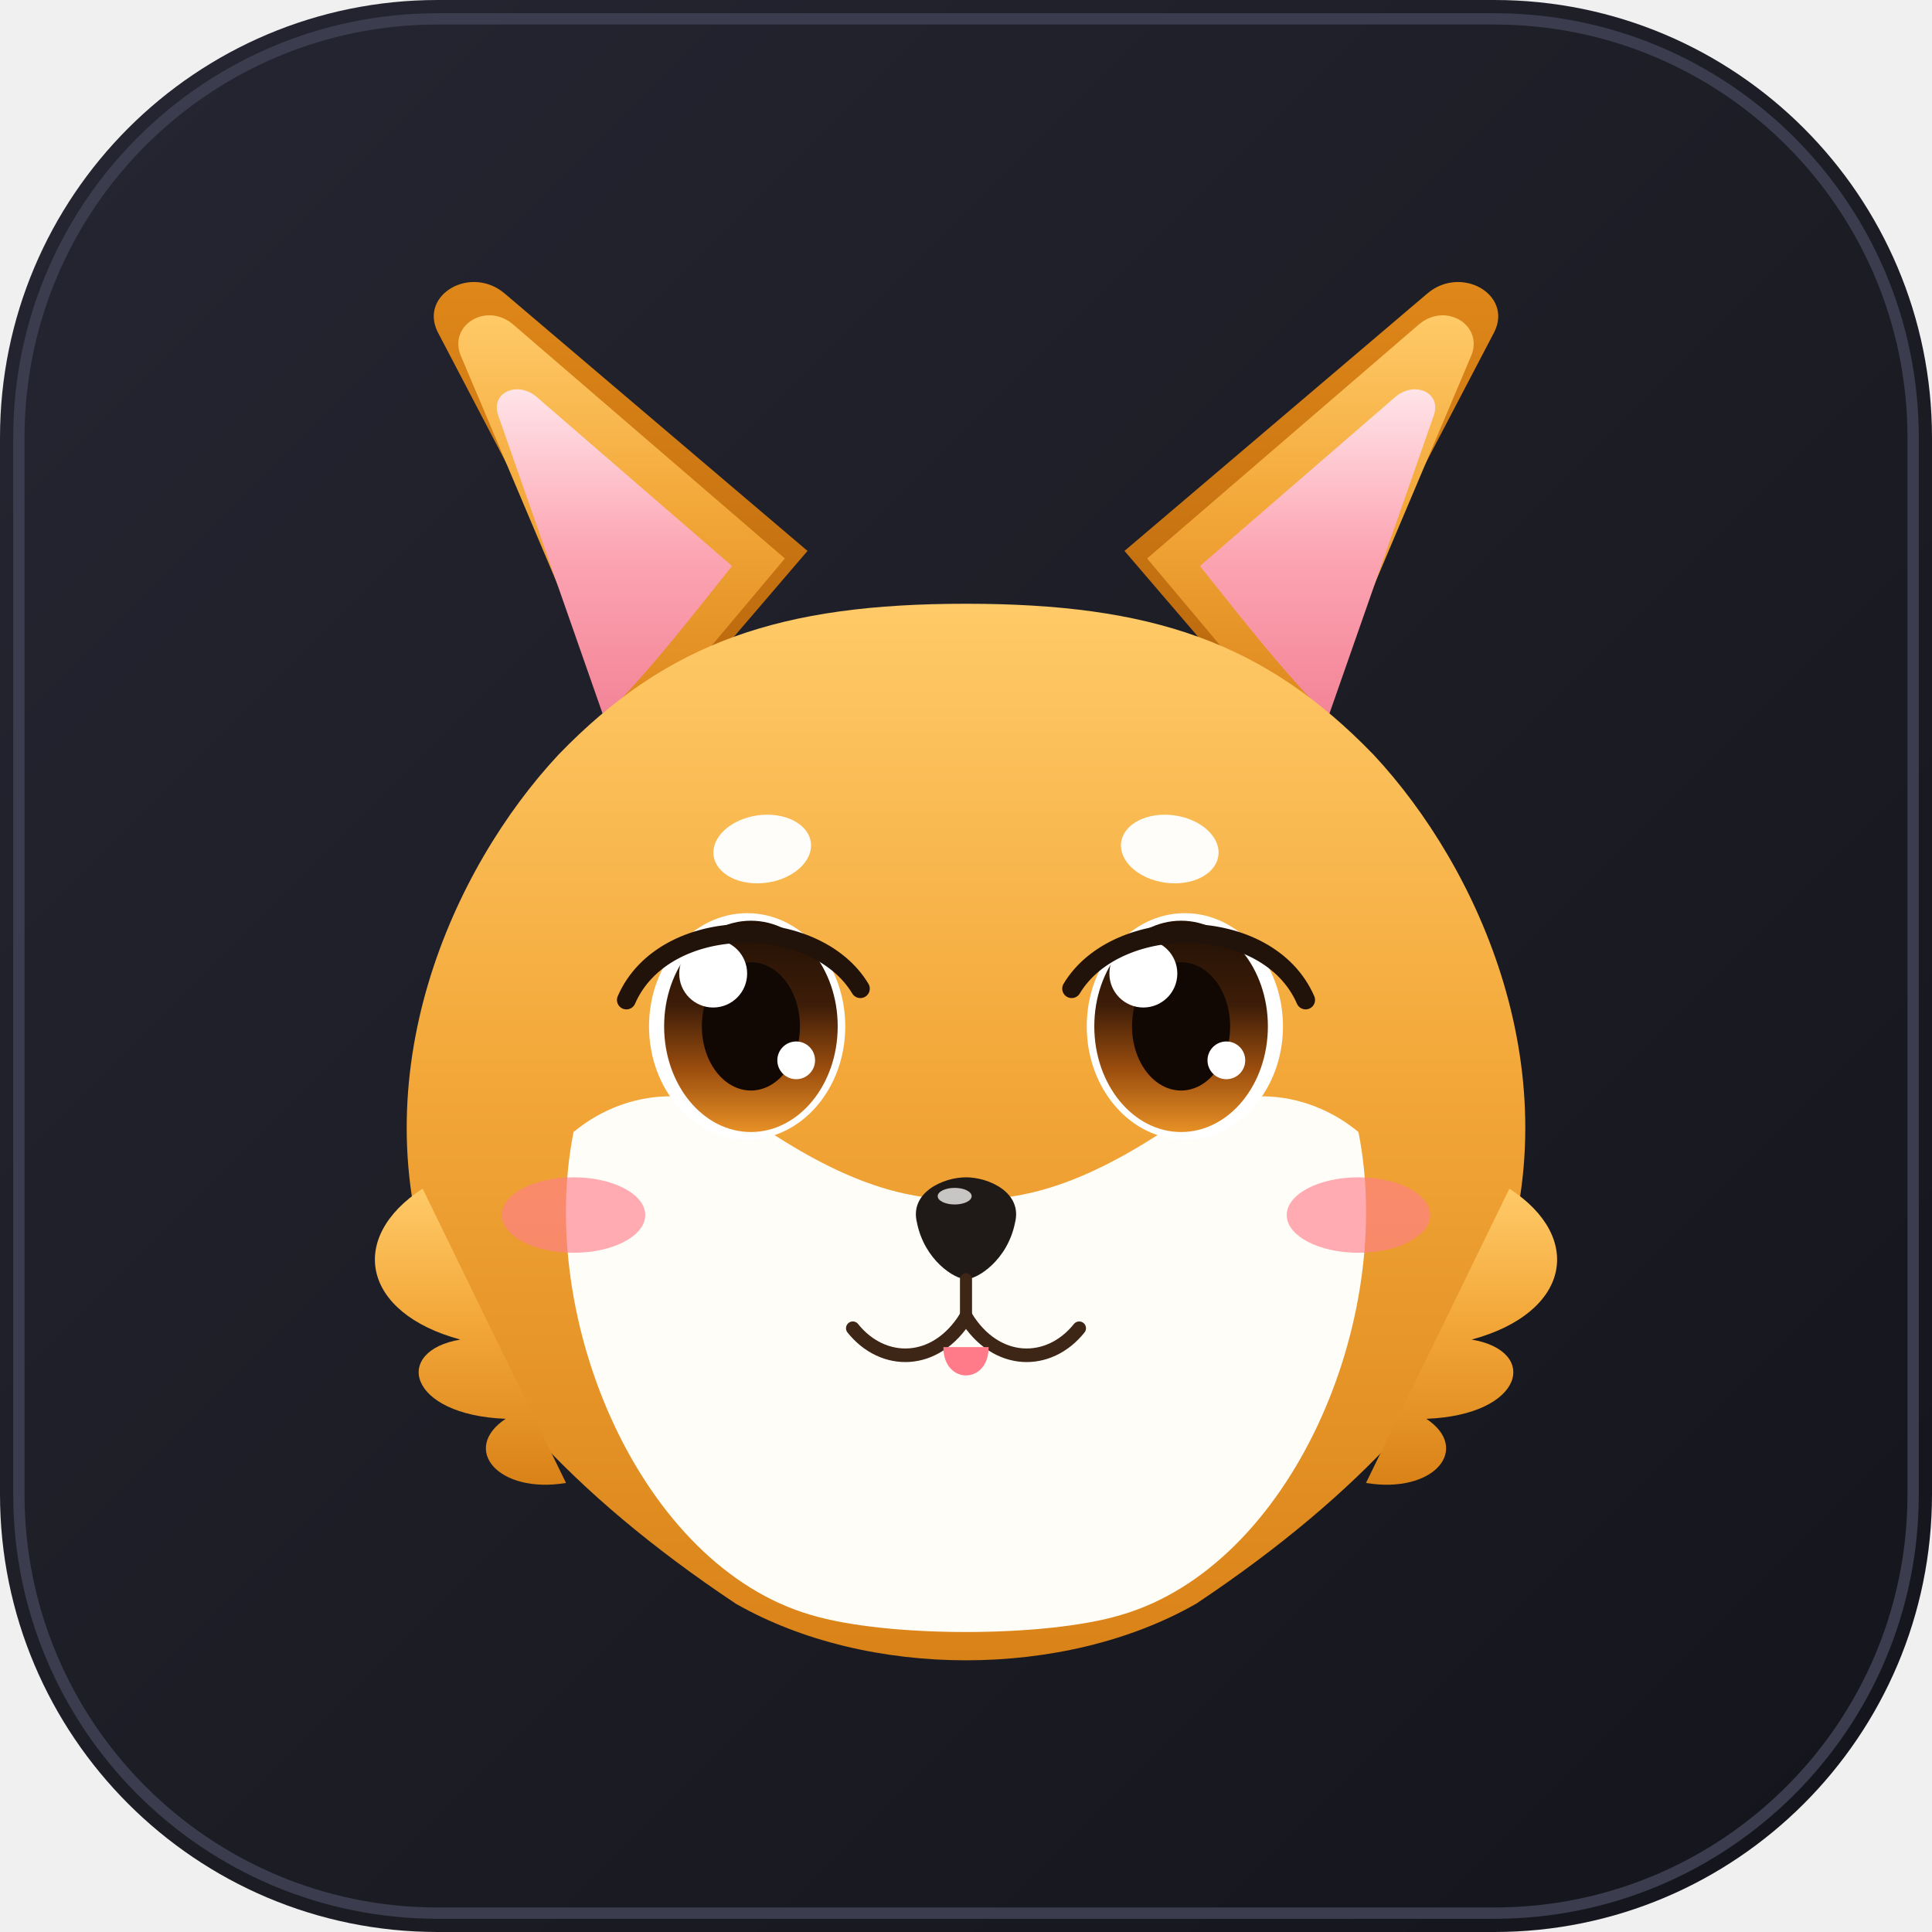
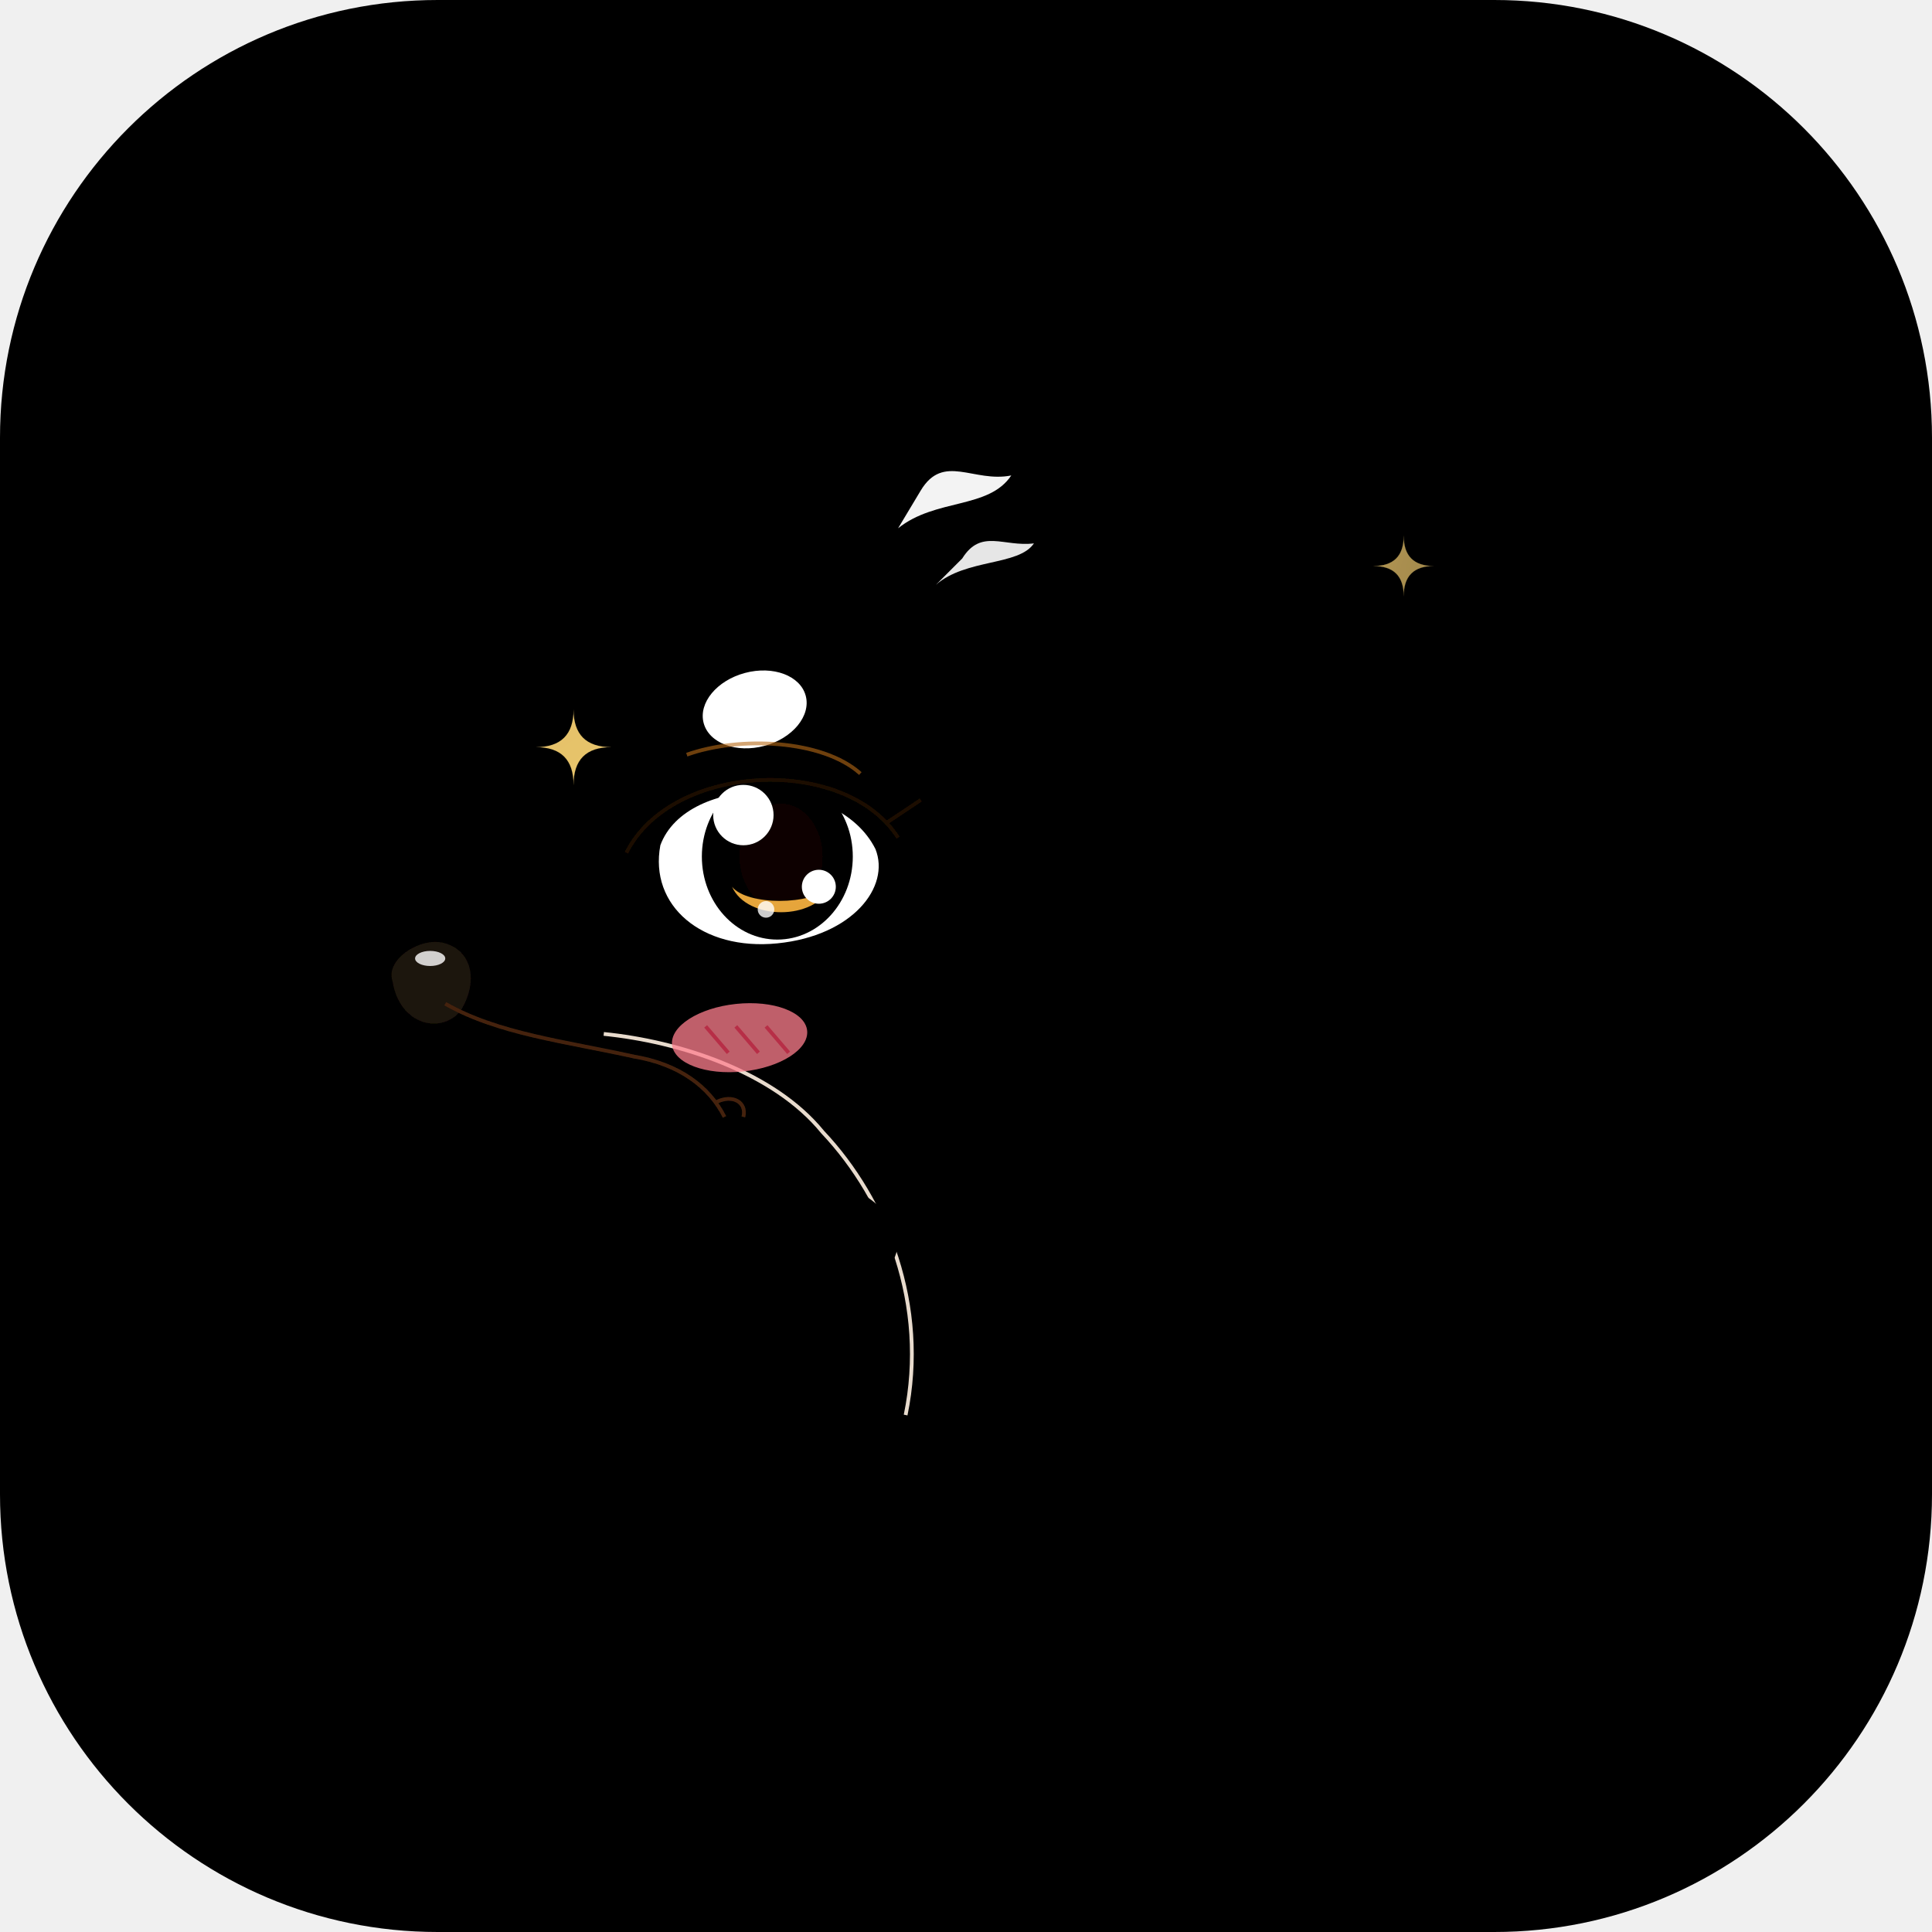
<svg xmlns="http://www.w3.org/2000/svg" viewBox="0 0 512 512" width="100%" height="100%">
  <defs>
    <linearGradient id="appBg" x1="0%" y1="0%" x2="100%" y2="100%">
-       <stop offset="0%" stop-color="#252632" />
-       <stop offset="50%" stop-color="#1c1d25" />
-       <stop offset="100%" stop-color="#14141c" />
+       <stop offset="0%" stopColor="#252632" />
+       <stop offset="50%" stopColor="#1b1c24" />
+       <stop offset="100%" stopColor="#12131a" />
    </linearGradient>
-     <linearGradient id="shibaFur" x1="0%" y1="0%" x2="0%" y2="100%">
-       <stop offset="0%" stop-color="#ffca68" />
-       <stop offset="45%" stop-color="#f3a738" />
-       <stop offset="100%" stop-color="#d98218" />
+     <linearGradient id="bgBorder" x1="0%" y1="0%" x2="100%" y2="100%">
+       <stop offset="0%" stopColor="#4c4e61" />
+       <stop offset="100%" stopColor="#272834" />
    </linearGradient>
-     <linearGradient id="furDark" x1="0%" y1="0%" x2="0%" y2="100%">
-       <stop offset="0%" stop-color="#df8719" />
-       <stop offset="100%" stop-color="#b6650c" />
+     <radialGradient id="dogeHalo" cx="52%" cy="48%" r="48%">
+       <stop offset="0%" stopColor="#ffb938" stopOpacity="0.28" />
+       <stop offset="60%" stopColor="#f59e0b" stopOpacity="0.08" />
+       <stop offset="100%" stopColor="#f59e0b" stopOpacity="0" />
+     </radialGradient>
+     <linearGradient id="shibaFur" x1="15%" y1="10%" x2="85%" y2="90%">
+       <stop offset="0%" stopColor="#ffd276" />
+       <stop offset="40%" stopColor="#f7ab35" />
+       <stop offset="100%" stopColor="#d97a15" />
    </linearGradient>
-     <linearGradient id="earInner" x1="0%" y1="0%" x2="0%" y2="100%">
-       <stop offset="0%" stop-color="#ffe4e8" />
-       <stop offset="50%" stop-color="#fca5b3" />
-       <stop offset="100%" stop-color="#f38497" />
+     <linearGradient id="shibaFurDark" x1="0%" y1="0%" x2="0%" y2="100%">
+       <stop offset="0%" stopColor="#dc8216" />
+       <stop offset="100%" stopColor="#a95507" />
    </linearGradient>
-     <linearGradient id="animeEyeIris" x1="0%" y1="0%" x2="0%" y2="100%">
-       <stop offset="0%" stop-color="#211005" />
-       <stop offset="40%" stop-color="#3d1d08" />
-       <stop offset="70%" stop-color="#9a4d0e" />
-       <stop offset="100%" stop-color="#e79026" />
+     <linearGradient id="urajiroGrad" x1="0%" y1="0%" x2="100%" y2="100%">
+       <stop offset="0%" stopColor="#ffffff" />
+       <stop offset="85%" stopColor="#fff8ed" />
+       <stop offset="100%" stopColor="#faece0" />
    </linearGradient>
+     <linearGradient id="earInner" x1="0%" y1="0%" x2="100%" y2="100%">
+       <stop offset="0%" stopColor="#ffe9ee" />
+       <stop offset="60%" stopColor="#fda4b5" />
+       <stop offset="100%" stopColor="#f07e92" />
+     </linearGradient>
+     <linearGradient id="sideEyeIris" x1="0%" y1="0%" x2="0%" y2="100%">
+       <stop offset="0%" stopColor="#1c0e04" />
+       <stop offset="35%" stopColor="#3d1b06" />
+       <stop offset="70%" stopColor="#9e4b09" />
+       <stop offset="100%" stopColor="#f29d2a" />
+     </linearGradient>
+     <filter id="dogeShadow" x="-10%" y="-10%" width="125%" height="125%">
+       <feDropShadow dx="-2" dy="12" stdDeviation="14" floodColor="#000000" floodOpacity="0.5" />
+     </filter>
  </defs>
  <rect width="512" height="512" rx="116" fill="url(#appBg)" />
-   <rect width="502" height="502" x="5" y="5" rx="111" fill="none" stroke="#3b3c4d" stroke-width="3" />
-   <g id="anime-doge-head">
-     <path d="M 172 195 L 116 88 C 111 78, 125 70, 134 78 L 214 146 Z" fill="url(#furDark)" />
-     <path d="M 166 198 L 122 94 C 119 86, 129 80, 136 86 L 208 148 Z" fill="url(#shibaFur)" />
-     <path d="M 160 190 L 132 110 C 130 104, 137 101, 142 105 L 194 150 C 182 165, 172 178, 160 190 Z" fill="url(#earInner)" />
-     <path d="M 340 195 L 396 88 C 401 78, 387 70, 378 78 L 298 146 Z" fill="url(#furDark)" />
-     <path d="M 346 198 L 390 94 C 393 86, 383 80, 376 86 L 304 148 Z" fill="url(#shibaFur)" />
-     <path d="M 352 190 L 380 110 C 382 104, 375 101, 370 105 L 318 150 C 330 165, 340 178, 352 190 Z" fill="url(#earInner)" />
-     <path d="M 148 200 C 120 230, 95 285, 115 340 C 125 365, 150 395, 195 425 C 230 445, 282 445, 317 425 C 362 395, 387 365, 397 340 C 417 285, 392 230, 364 200 C 335 170, 305 160, 256 160 C 207 160, 177 170, 148 200 Z" fill="url(#shibaFur)" />
-     <path d="M 112 315 C 92 328, 96 348, 122 355 C 104 358, 108 375, 134 376 C 122 384, 132 396, 150 393" fill="url(#shibaFur)" />
-     <path d="M 400 315 C 420 328, 416 348, 390 355 C 408 358, 404 375, 378 376 C 390 384, 380 396, 362 393" fill="url(#shibaFur)" />
-     <path d="M 152 300 C 142 350, 170 415, 215 428 C 235 434, 277 434, 297 428 C 342 415, 370 350, 360 300 C 348 290, 328 285, 308 300 C 285 315, 270 318, 256 318 C 242 318, 227 315, 204 300 C 184 285, 164 290, 152 300 Z" fill="#fffdf8" />
-     <ellipse cx="202" cy="225" rx="13" ry="9" fill="#fffdfa" transform="rotate(-8 202 225)" />
-     <ellipse cx="310" cy="225" rx="13" ry="9" fill="#fffdfa" transform="rotate(8 310 225)" />
-     <g>
-       <ellipse cx="198" cy="272" rx="26" ry="30" fill="#ffffff" />
-       <ellipse cx="199" cy="272" rx="23" ry="28" fill="url(#animeEyeIris)" />
-       <ellipse cx="199" cy="272" rx="13" ry="17" fill="#120803" />
-       <circle cx="189" cy="258" r="9" fill="#ffffff" />
-       <circle cx="211" cy="281" r="5" fill="#ffffff" />
-       <path d="M 166 265 C 176 242, 216 242, 228 262" stroke="#21120a" stroke-width="5" stroke-linecap="round" fill="none" />
+   <rect width="502" height="502" x="5" y="5" rx="111" fill="none" stroke="url(#bgBorder)" strokeWidth="3.5" />
+   <circle cx="260" cy="256" r="185" fill="url(#dogeHalo)" />
+   <g id="side-profile-doge" filter="url(#dogeShadow)">
+     <g id="far-ear">
+       <path d="M 305 145 L 358 64 C 365 54, 380 64, 375 76 L 352 165 Z" fill="url(#shibaFurDark)" />
+       <path d="M 318 142 L 356 78 C 360 72, 368 76, 365 85 L 348 152 Z" fill="url(#earInner)" opacity="0.8" />
    </g>
-     <g>
-       <ellipse cx="314" cy="272" rx="26" ry="30" fill="#ffffff" />
-       <ellipse cx="313" cy="272" rx="23" ry="28" fill="url(#animeEyeIris)" />
-       <ellipse cx="313" cy="272" rx="13" ry="17" fill="#120803" />
-       <circle cx="303" cy="258" r="9" fill="#ffffff" />
-       <circle cx="325" cy="281" r="5" fill="#ffffff" />
-       <path d="M 346 265 C 336 242, 296 242, 284 262" stroke="#21120a" stroke-width="5" stroke-linecap="round" fill="none" />
+     <path d="M 235 158 C 210 162, 178 188, 160 216 C 146 238, 130 252, 114 260 C 105 264, 106 276, 115 281 C 126 288, 142 292, 158 293 C 142 308, 145 328, 162 334 C 180 340, 195 348, 202 364 C 216 398, 235 432, 252 445 C 285 450, 350 450, 385 440 C 395 410, 402 360, 396 315 C 390 260, 372 195, 335 165 C 300 140, 262 154, 235 158 Z" fill="url(#shibaFur)" />
+     <path d="M 390 295 C 404 312, 402 334, 386 348 C 400 362, 396 385, 380 398" fill="none" stroke="url(#shibaFurDark)" strokeWidth="6" strokeLinecap="round" opacity="0.4" />
+     <g id="near-ear">
+       <path d="M 226 166 L 236 62 C 239 48, 258 50, 264 64 L 298 165 Z" fill="url(#shibaFur)" />
+       <path d="M 258 58 L 298 165 L 286 168 L 250 68 Z" fill="url(#shibaFurDark)" opacity="0.6" />
+       <path d="M 238 158 L 246 80 C 248 72, 256 74, 258 82 L 282 158 Z" fill="url(#earInner)" />
+       <path d="M 238 140 C 248 132, 262 135, 268 126 C 258 128, 250 120, 244 130 Z" fill="#ffffff" opacity="0.95" />
+       <path d="M 248 155 C 256 148, 270 150, 274 144 C 266 145, 260 140, 255 148 Z" fill="#ffffff" opacity="0.9" />
    </g>
-     <ellipse cx="152" cy="322" rx="19" ry="10" fill="#ff7f8a" opacity="0.65" />
-     <ellipse cx="360" cy="322" rx="19" ry="10" fill="#ff7f8a" opacity="0.65" />
-     <path d="M 243 324 C 241 316, 250 312, 256 312 C 262 312, 271 316, 269 324 C 267 334, 259 339, 256 339 C 253 339, 245 334, 243 324 Z" fill="#1f1a18" />
-     <ellipse cx="253" cy="317" rx="4.5" ry="2.2" fill="#ffffff" opacity="0.75" />
-     <line x1="256" y1="339" x2="256" y2="349" stroke="#3d2616" stroke-width="3.2" stroke-linecap="round" />
-     <path d="M 226 352 C 234 362, 248 362, 256 349 C 264 362, 278 362, 286 352" stroke="#3d2616" stroke-width="3.6" stroke-linecap="round" fill="none" />
-     <path d="M 250 357 C 250 367, 262 367, 262 357 Z" fill="#ff7b89" />
+     <path d="M 114 266 C 125 268, 145 272, 160 274 C 178 276, 202 284, 218 300 C 236 318, 248 348, 240 375 C 232 402, 240 425, 252 445 L 215 440 C 192 418, 178 382, 168 352 C 158 340, 146 328, 144 312 C 130 306, 120 295, 114 280 Z" fill="url(#urajiroGrad)" />
+     <path d="M 160 274 C 180 276, 205 284, 218 300 C 235 318, 246 346, 240 375" fill="none" stroke="#e8dbcd" strokeWidth="3.5" strokeLinecap="round" />
+     <path d="M 226 315 C 240 322, 242 334, 230 340 C 242 346, 238 360, 224 362" fill="url(#urajiroGrad)" />
+     <ellipse cx="200" cy="188" rx="14" ry="10" fill="#ffffff" transform="rotate(-15 200 188)" />
+     <g id="anime-doge-side-eye">
+       <path d="M 175 224 C 182 205, 222 205, 232 225 C 236 235, 226 248, 206 250 C 186 252, 172 240, 175 224 Z" fill="#ffffff" />
+       <ellipse cx="206" cy="227" rx="20" ry="22" fill="url(#sideEyeIris)" />
+       <ellipse cx="207" cy="227" rx="11" ry="14" fill="#0f0502" />
+       <path d="M 194 235 C 198 244, 216 244, 220 235 C 215 240, 198 240, 194 235 Z" fill="#feb740" opacity="0.9" />
+       <circle cx="197" cy="216" r="8" fill="#ffffff" />
+       <circle cx="217" cy="235" r="4.5" fill="#ffffff" />
+       <circle cx="203" cy="241" r="2.2" fill="#ffffff" opacity="0.8" />
+       <path d="M 166 226 C 178 202, 224 200, 238 222" stroke="#1d0d05" strokeWidth="5.5" strokeLinecap="round" fill="none" />
+       <path d="M 235 218 L 244 212" stroke="#1d0d05" strokeWidth="4" strokeLinecap="round" />
+       <path d="M 182 200 C 196 195, 218 196, 228 205" stroke="#b86915" strokeWidth="2.5" strokeLinecap="round" fill="none" opacity="0.6" />
+     </g>
+     <g id="anime-blush" opacity="0.75">
+       <ellipse cx="196" cy="275" rx="18" ry="9" fill="#ff7f8f" transform="rotate(-6 196 275)" />
+       <line x1="187" y1="272" x2="193" y2="279" stroke="#f43f5e" strokeWidth="2.2" strokeLinecap="round" />
+       <line x1="195" y1="272" x2="201" y2="279" stroke="#f43f5e" strokeWidth="2.2" strokeLinecap="round" />
+       <line x1="203" y1="272" x2="209" y2="279" stroke="#f43f5e" strokeWidth="2.2" strokeLinecap="round" />
+     </g>
+     <g id="doge-nose">
+       <path d="M 104 260 C 102 254, 112 248, 118 250 C 125 252, 127 260, 122 268 C 117 274, 106 272, 104 260 Z" fill="#1c120c" />
+       <ellipse cx="114" cy="254" rx="4" ry="2" fill="#ffffff" opacity="0.8" />
+     </g>
+     <g id="doge-mouth">
+       <path d="M 118 266 C 132 274, 150 276, 168 280 C 180 282, 188 288, 192 296" stroke="#452410" strokeWidth="3.6" strokeLinecap="round" fill="none" />
+       <path d="M 190 292 C 194 290, 198 292, 197 296" stroke="#452410" strokeWidth="3" strokeLinecap="round" fill="none" />
+     </g>
+     <g fill="#fed776" opacity="0.9">
+       <path d="M 152 188 Q 152 198 142 198 Q 152 198 152 208 Q 152 198 162 198 Q 152 198 152 188 Z" />
+       <path d="M 372 142 Q 372 150 364 150 Q 372 150 372 158 Q 372 150 380 150 Q 372 150 372 142 Z" opacity="0.7" />
+     </g>
  </g>
</svg>
